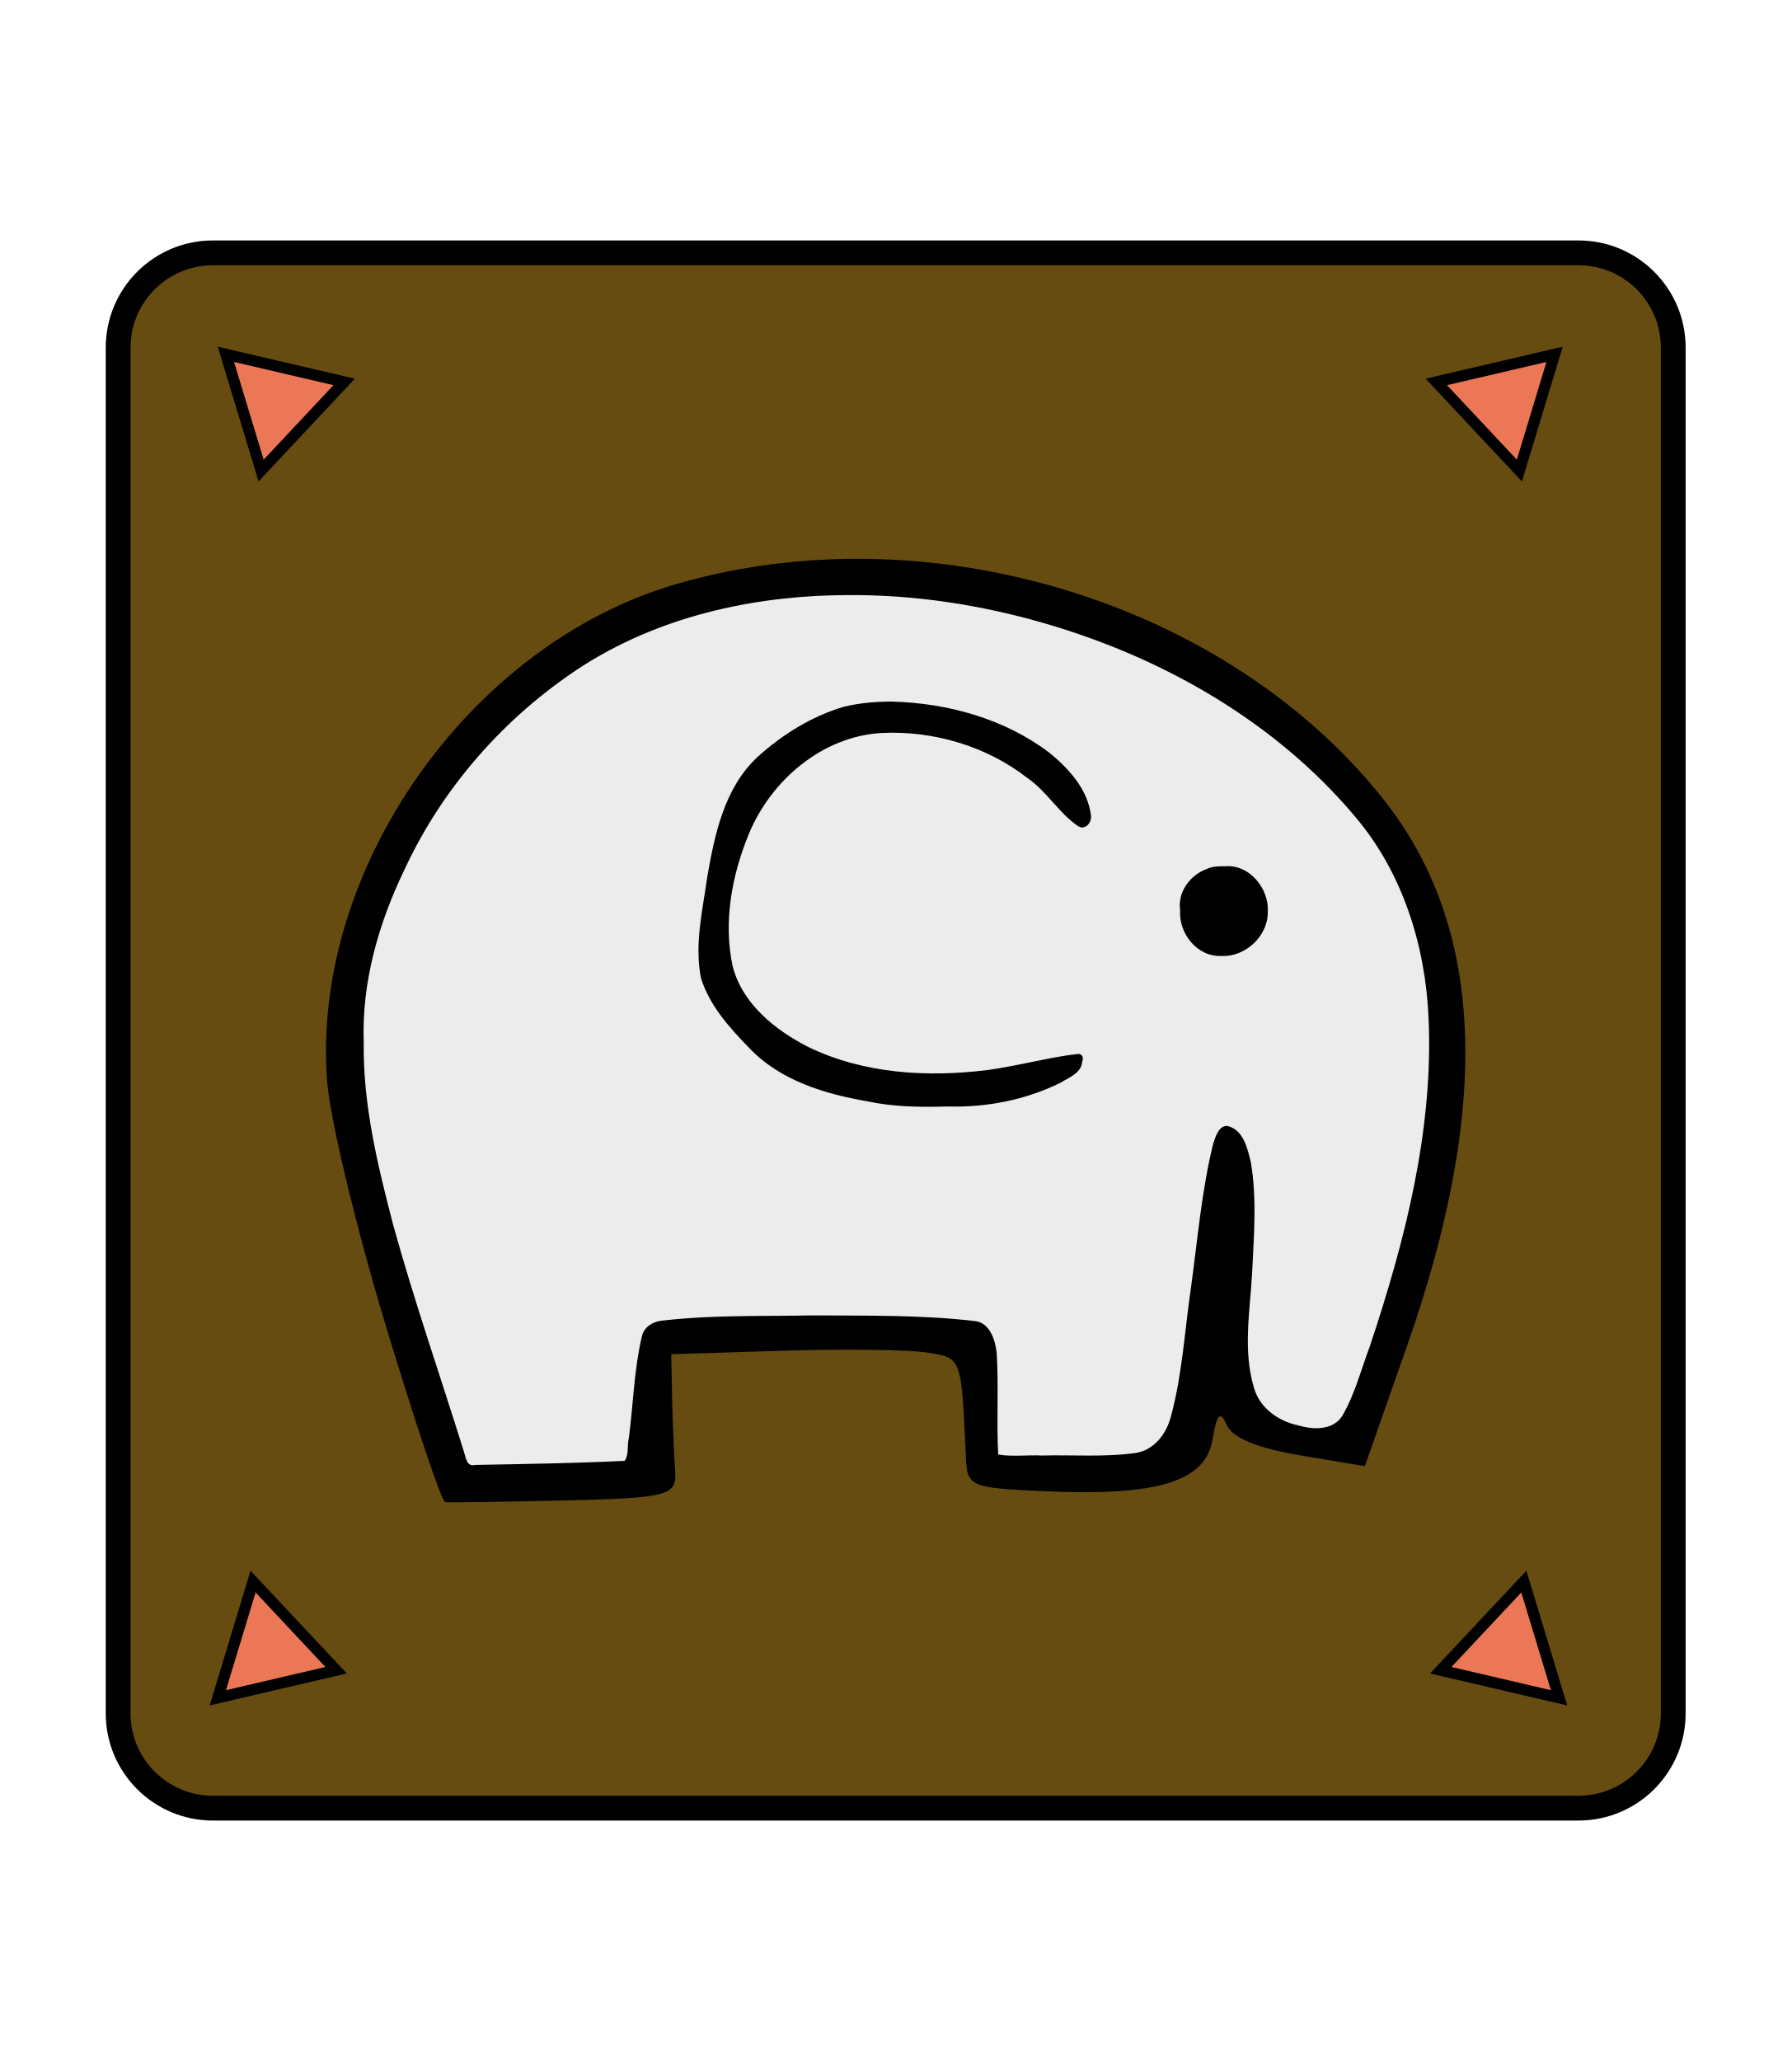
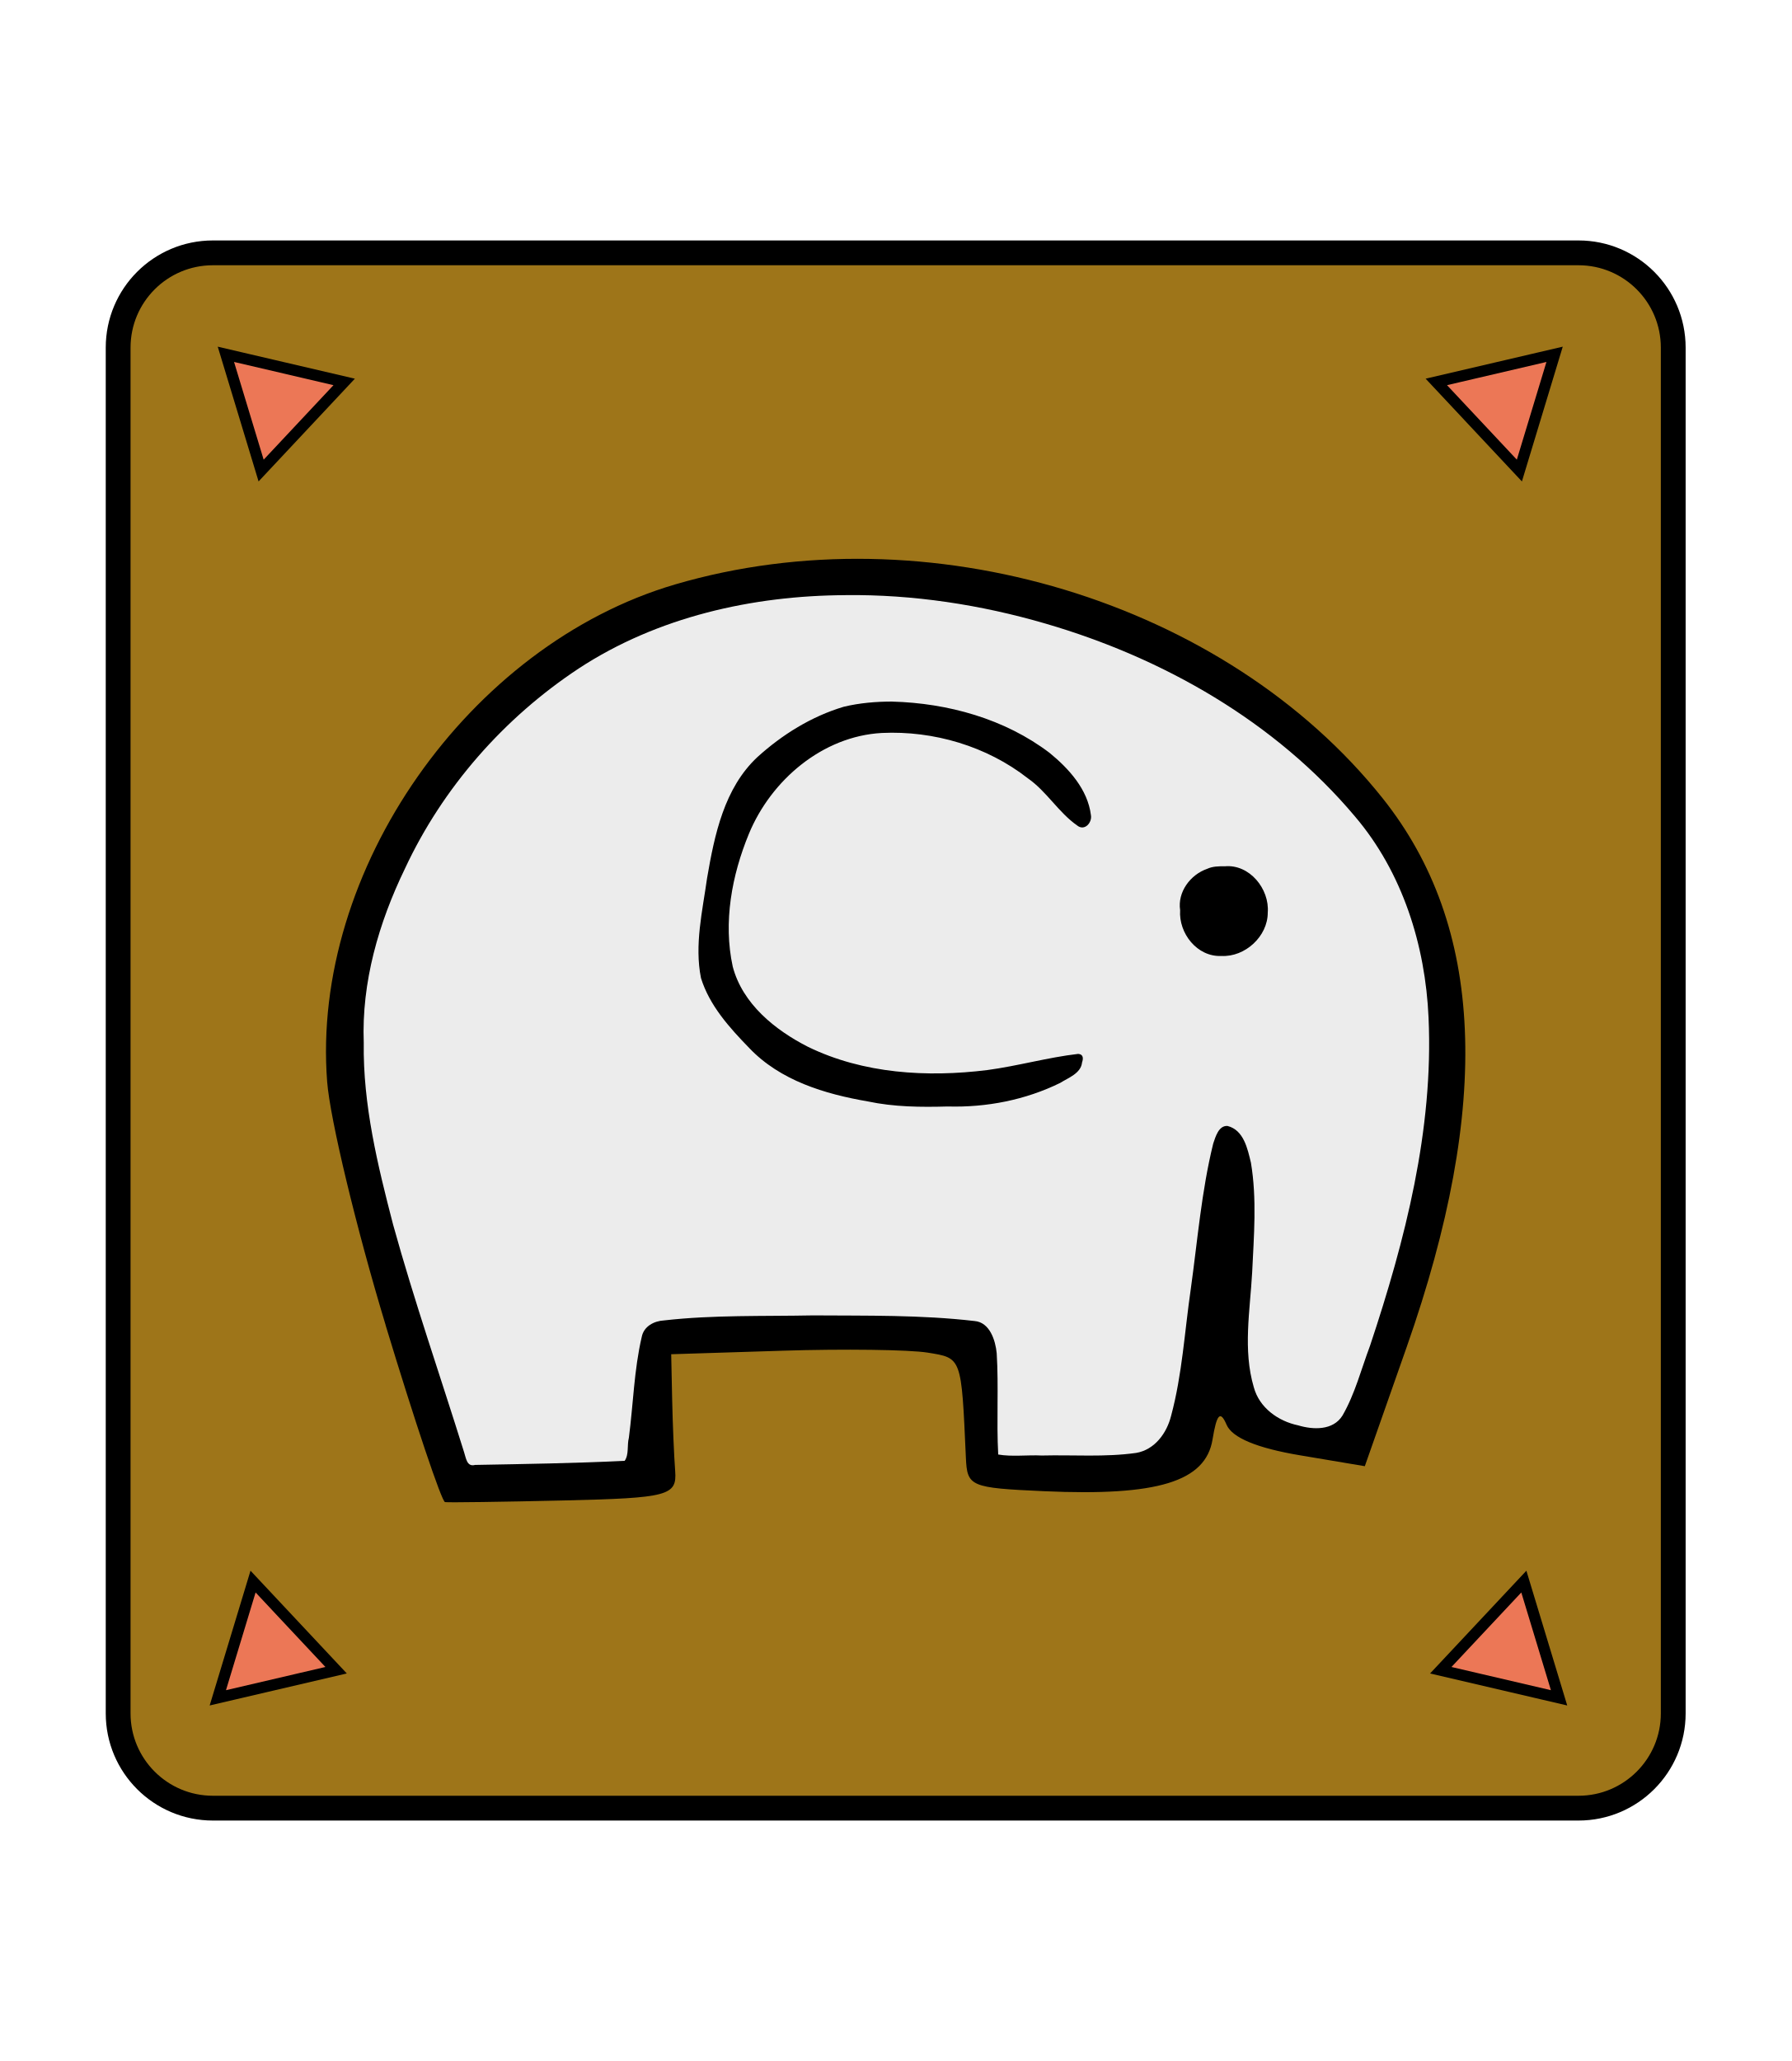
<svg xmlns="http://www.w3.org/2000/svg" id="svg4905" version="1.1" height="60" width="52.157">
  <defs id="defs4909" />
  <filter id="drop-shadow">
    <feGaussianBlur id="feGaussianBlur4880" stdDeviation="2" result="blur" in="SourceAlpha" />
    <feOffset id="feOffset4882" dy="2" dx="2" result="offsetBlur" />
    <feBlend id="feBlend4884" mode="normal" in2="offsetBlur" in="SourceGraphic" />
  </filter>
-   <rect ry="2.759" y="7.361" x="3.44" height="45.278" width="45.278" id="rect5497-7" style="opacity:1;fill:#664c10;fill-opacity:1;stroke:#000000;stroke-width:0.722;stroke-linecap:square;stroke-linejoin:miter;stroke-miterlimit:4;stroke-dasharray:none;stroke-opacity:1;paint-order:fill markers stroke" />
+   <rect ry="2.759" y="7.361" x="3.44" height="45.278" width="45.278" id="rect5497-7" style="opacity:1;fill:#9e7519;fill-opacity:1;stroke:#000000;stroke-width:0.722;stroke-linecap:square;stroke-linejoin:miter;stroke-miterlimit:4;stroke-dasharray:none;stroke-opacity:1;paint-order:fill markers stroke" />
  <path transform="matrix(0.9496239,-0.8901212,0.8901212,0.9496239,-168.7217,-268.8962)" d="m -29.108,270.302 0,-2.717 2.353,1.359 z" id="path10754-6" style="display:inline;opacity:1;fill:#ec7756;fill-opacity:1;stroke:#000000;stroke-width:0.25;stroke-linecap:square;stroke-linejoin:miter;stroke-miterlimit:4;stroke-dasharray:none;stroke-opacity:1;paint-order:fill markers stroke" />
  <g transform="matrix(1.024007,0,0,1.024007,108.4039,-257.852)" id="g11547">
    <path style="fill:#000000;stroke-width:0.353" d="m -94.896,289.484 c -0.833,-2.749 -1.582,-5.863 -1.664,-6.921 -0.467,-5.999 4.024,-12.418 9.893,-14.141 7.156,-2.1 15.649,0.467 20.12,6.082 2.889,3.628 3.11,8.688 0.68,15.603 l -1.189,3.383 -1.845,-0.31 c -1.221,-0.205 -1.926,-0.499 -2.085,-0.867 -0.179,-0.417 -0.28,-0.312 -0.4,0.418 -0.197,1.198 -1.56,1.616 -4.791,1.47 -2.101,-0.095 -2.185,-0.131 -2.222,-0.952 -0.129,-2.876 -0.112,-2.83 -1.09,-2.988 -0.523,-0.084 -2.377,-0.109 -4.12,-0.054 l -3.169,0.1 0.027,1.278 c 0.015,0.703 0.054,1.621 0.086,2.041 0.054,0.703 -0.195,0.769 -3.156,0.838 -1.768,0.041 -3.293,0.062 -3.388,0.047 -0.095,-0.015 -0.855,-2.276 -1.688,-5.025 z m 6.999,1.842 c 0.188,-1.895 0.24,-1.989 1.159,-2.07 2.214,-0.196 8.285,-0.131 8.801,0.094 0.383,0.167 0.546,0.796 0.52,2.006 l -0.037,1.763 1.658,0.02 c 3.34,0.04 3.126,0.318 3.761,-4.876 0.481,-3.931 0.636,-4.573 1.087,-4.501 0.753,0.12 0.99,1.722 0.698,4.728 -0.271,2.794 0.075,3.611 1.639,3.86 0.568,0.09 0.87,-0.125 1.122,-0.804 2.91,-7.805 2.959,-13.067 0.153,-16.449 -4.717,-5.686 -14.352,-8.015 -20.693,-5.003 -2.493,1.184 -4.713,3.37 -6.035,5.941 -1.961,3.813 -1.918,6.539 0.206,13.171 l 1.348,4.209 2.208,-0.052 2.208,-0.052 z m 4.059,-9.048 c -0.534,-0.347 -1.296,-1.118 -1.692,-1.713 -0.633,-0.95 -0.671,-1.395 -0.314,-3.641 0.436,-2.74 1.052,-3.679 3.134,-4.772 2.097,-1.101 6.211,-0.096 7.525,1.839 0.827,1.218 0.257,1.971 -0.628,0.831 -0.844,-1.087 -2.192,-1.829 -3.764,-2.073 -1.7,-0.263 -2.931,0.169 -4.126,1.45 -1.206,1.292 -1.781,4.154 -1.111,5.528 0.985,2.021 4.34,3.04 7.704,2.339 2.311,-0.482 2.136,-0.49 2.042,0.102 -0.042,0.264 -0.903,0.689 -1.913,0.946 -2.119,0.538 -5.346,0.144 -6.856,-0.836 z m 11.555,-4.062 c -0.32,-0.923 0.121,-1.701 1.044,-1.84 1.367,-0.206 2.055,1.592 0.923,2.413 -0.727,0.527 -1.682,0.249 -1.967,-0.573 z" id="path11355" />
  </g>
  <path transform="matrix(-0.9496239,-0.8901212,-0.8901212,0.9496239,220.5626,-268.8962)" d="m -29.108,270.302 0,-2.717 2.353,1.359 z" id="path10754-6-0" style="display:inline;opacity:1;fill:#ec7756;fill-opacity:1;stroke:#000000;stroke-width:0.25;stroke-linecap:square;stroke-linejoin:miter;stroke-miterlimit:4;stroke-dasharray:none;stroke-opacity:1;paint-order:fill markers stroke" />
  <path transform="matrix(-0.949624,0.8901212,-0.8901212,-0.949624,220.3277,328.6384)" d="m -29.108,270.302 0,-2.717 2.353,1.359 z" id="path10754-6-0-6" style="display:inline;opacity:1;fill:#ec7756;fill-opacity:1;stroke:#000000;stroke-width:0.25;stroke-linecap:square;stroke-linejoin:miter;stroke-miterlimit:4;stroke-dasharray:none;stroke-opacity:1;paint-order:fill markers stroke" />
  <path transform="matrix(0.9496239,0.8901212,0.8901212,-0.9496239,-168.5916,328.6384)" d="m -29.108,270.302 0,-2.717 2.353,1.359 z" id="path10754-6-3" style="display:inline;opacity:1;fill:#ec7756;fill-opacity:1;stroke:#000000;stroke-width:0.25;stroke-linecap:square;stroke-linejoin:miter;stroke-miterlimit:4;stroke-dasharray:none;stroke-opacity:1;paint-order:fill markers stroke" />
  <path id="path12210" d="m 24.619,17.326 c -2.713,0.012 -5.479,0.634 -7.769,2.135 -2.173,1.435 -3.96,3.465 -5.061,5.829 -0.762,1.573 -1.265,3.307 -1.198,5.068 -0.026,1.801 0.405,3.564 0.855,5.295 0.616,2.228 1.377,4.413 2.065,6.62 0.057,0.165 0.077,0.44 0.321,0.374 1.451,-0.027 2.906,-0.048 4.355,-0.119 0.131,-0.181 0.066,-0.456 0.123,-0.67 0.128,-0.978 0.151,-1.98 0.375,-2.938 0.06,-0.309 0.359,-0.464 0.65,-0.48 1.43,-0.163 2.889,-0.117 4.334,-0.146 1.571,0.011 3.148,-0.018 4.709,0.164 0.439,0.038 0.606,0.56 0.642,0.938 0.06,0.977 -0.009,1.974 0.044,2.948 0.399,0.07 0.85,0.008 1.268,0.029 0.916,-0.023 1.841,0.053 2.751,-0.076 0.539,-0.093 0.89,-0.577 1.015,-1.08 0.324,-1.203 0.393,-2.456 0.572,-3.685 0.198,-1.417 0.311,-2.85 0.654,-4.24 0.067,-0.196 0.157,-0.529 0.416,-0.513 0.474,0.118 0.584,0.665 0.682,1.069 0.177,1.053 0.086,2.133 0.036,3.194 -0.061,1.107 -0.274,2.257 0.048,3.344 0.16,0.595 0.709,0.988 1.291,1.109 0.436,0.131 1.016,0.154 1.29,-0.284 0.366,-0.632 0.547,-1.354 0.803,-2.034 1.024,-3.072 1.851,-6.287 1.704,-9.55 -0.092,-2.106 -0.759,-4.231 -2.139,-5.854 -2.321,-2.762 -5.581,-4.619 -9.018,-5.62 -1.887,-0.55 -3.851,-0.85 -5.818,-0.828 z m 1.361,3.099 c 1.62,0.044 3.277,0.502 4.581,1.494 0.561,0.458 1.109,1.062 1.202,1.809 0.041,0.218 -0.183,0.476 -0.398,0.305 -0.547,-0.382 -0.887,-0.991 -1.437,-1.374 -1.193,-0.934 -2.743,-1.392 -4.251,-1.321 -1.729,0.094 -3.226,1.373 -3.872,2.936 -0.498,1.208 -0.752,2.572 -0.471,3.864 0.284,1.087 1.235,1.852 2.197,2.34 1.608,0.782 3.463,0.891 5.214,0.674 0.889,-0.119 1.76,-0.368 2.647,-0.471 0.157,0.009 0.152,0.141 0.113,0.249 -0.031,0.318 -0.403,0.448 -0.637,0.596 -1.01,0.496 -2.142,0.718 -3.274,0.686 -0.78,0.022 -1.563,0.015 -2.33,-0.148 -1.251,-0.215 -2.549,-0.607 -3.449,-1.554 -0.574,-0.591 -1.156,-1.233 -1.405,-2.036 -0.194,-0.964 0.043,-1.95 0.178,-2.914 0.216,-1.256 0.497,-2.615 1.463,-3.518 0.721,-0.655 1.579,-1.188 2.516,-1.467 0.462,-0.111 0.938,-0.151 1.414,-0.151 z m 9.679,4.795 c 0.722,-0.068 1.308,0.658 1.253,1.347 0.002,0.693 -0.663,1.3 -1.349,1.263 -0.704,0.034 -1.249,-0.658 -1.202,-1.332 -0.08,-0.525 0.293,-1.034 0.788,-1.205 0.16,-0.074 0.338,-0.075 0.51,-0.074 z" style="opacity:1;fill:#ececec;fill-opacity:1;stroke:none;stroke-width:0.041;stroke-linecap:square;stroke-linejoin:miter;stroke-miterlimit:4;stroke-dasharray:none;stroke-opacity:1;paint-order:fill markers stroke" />
</svg>
